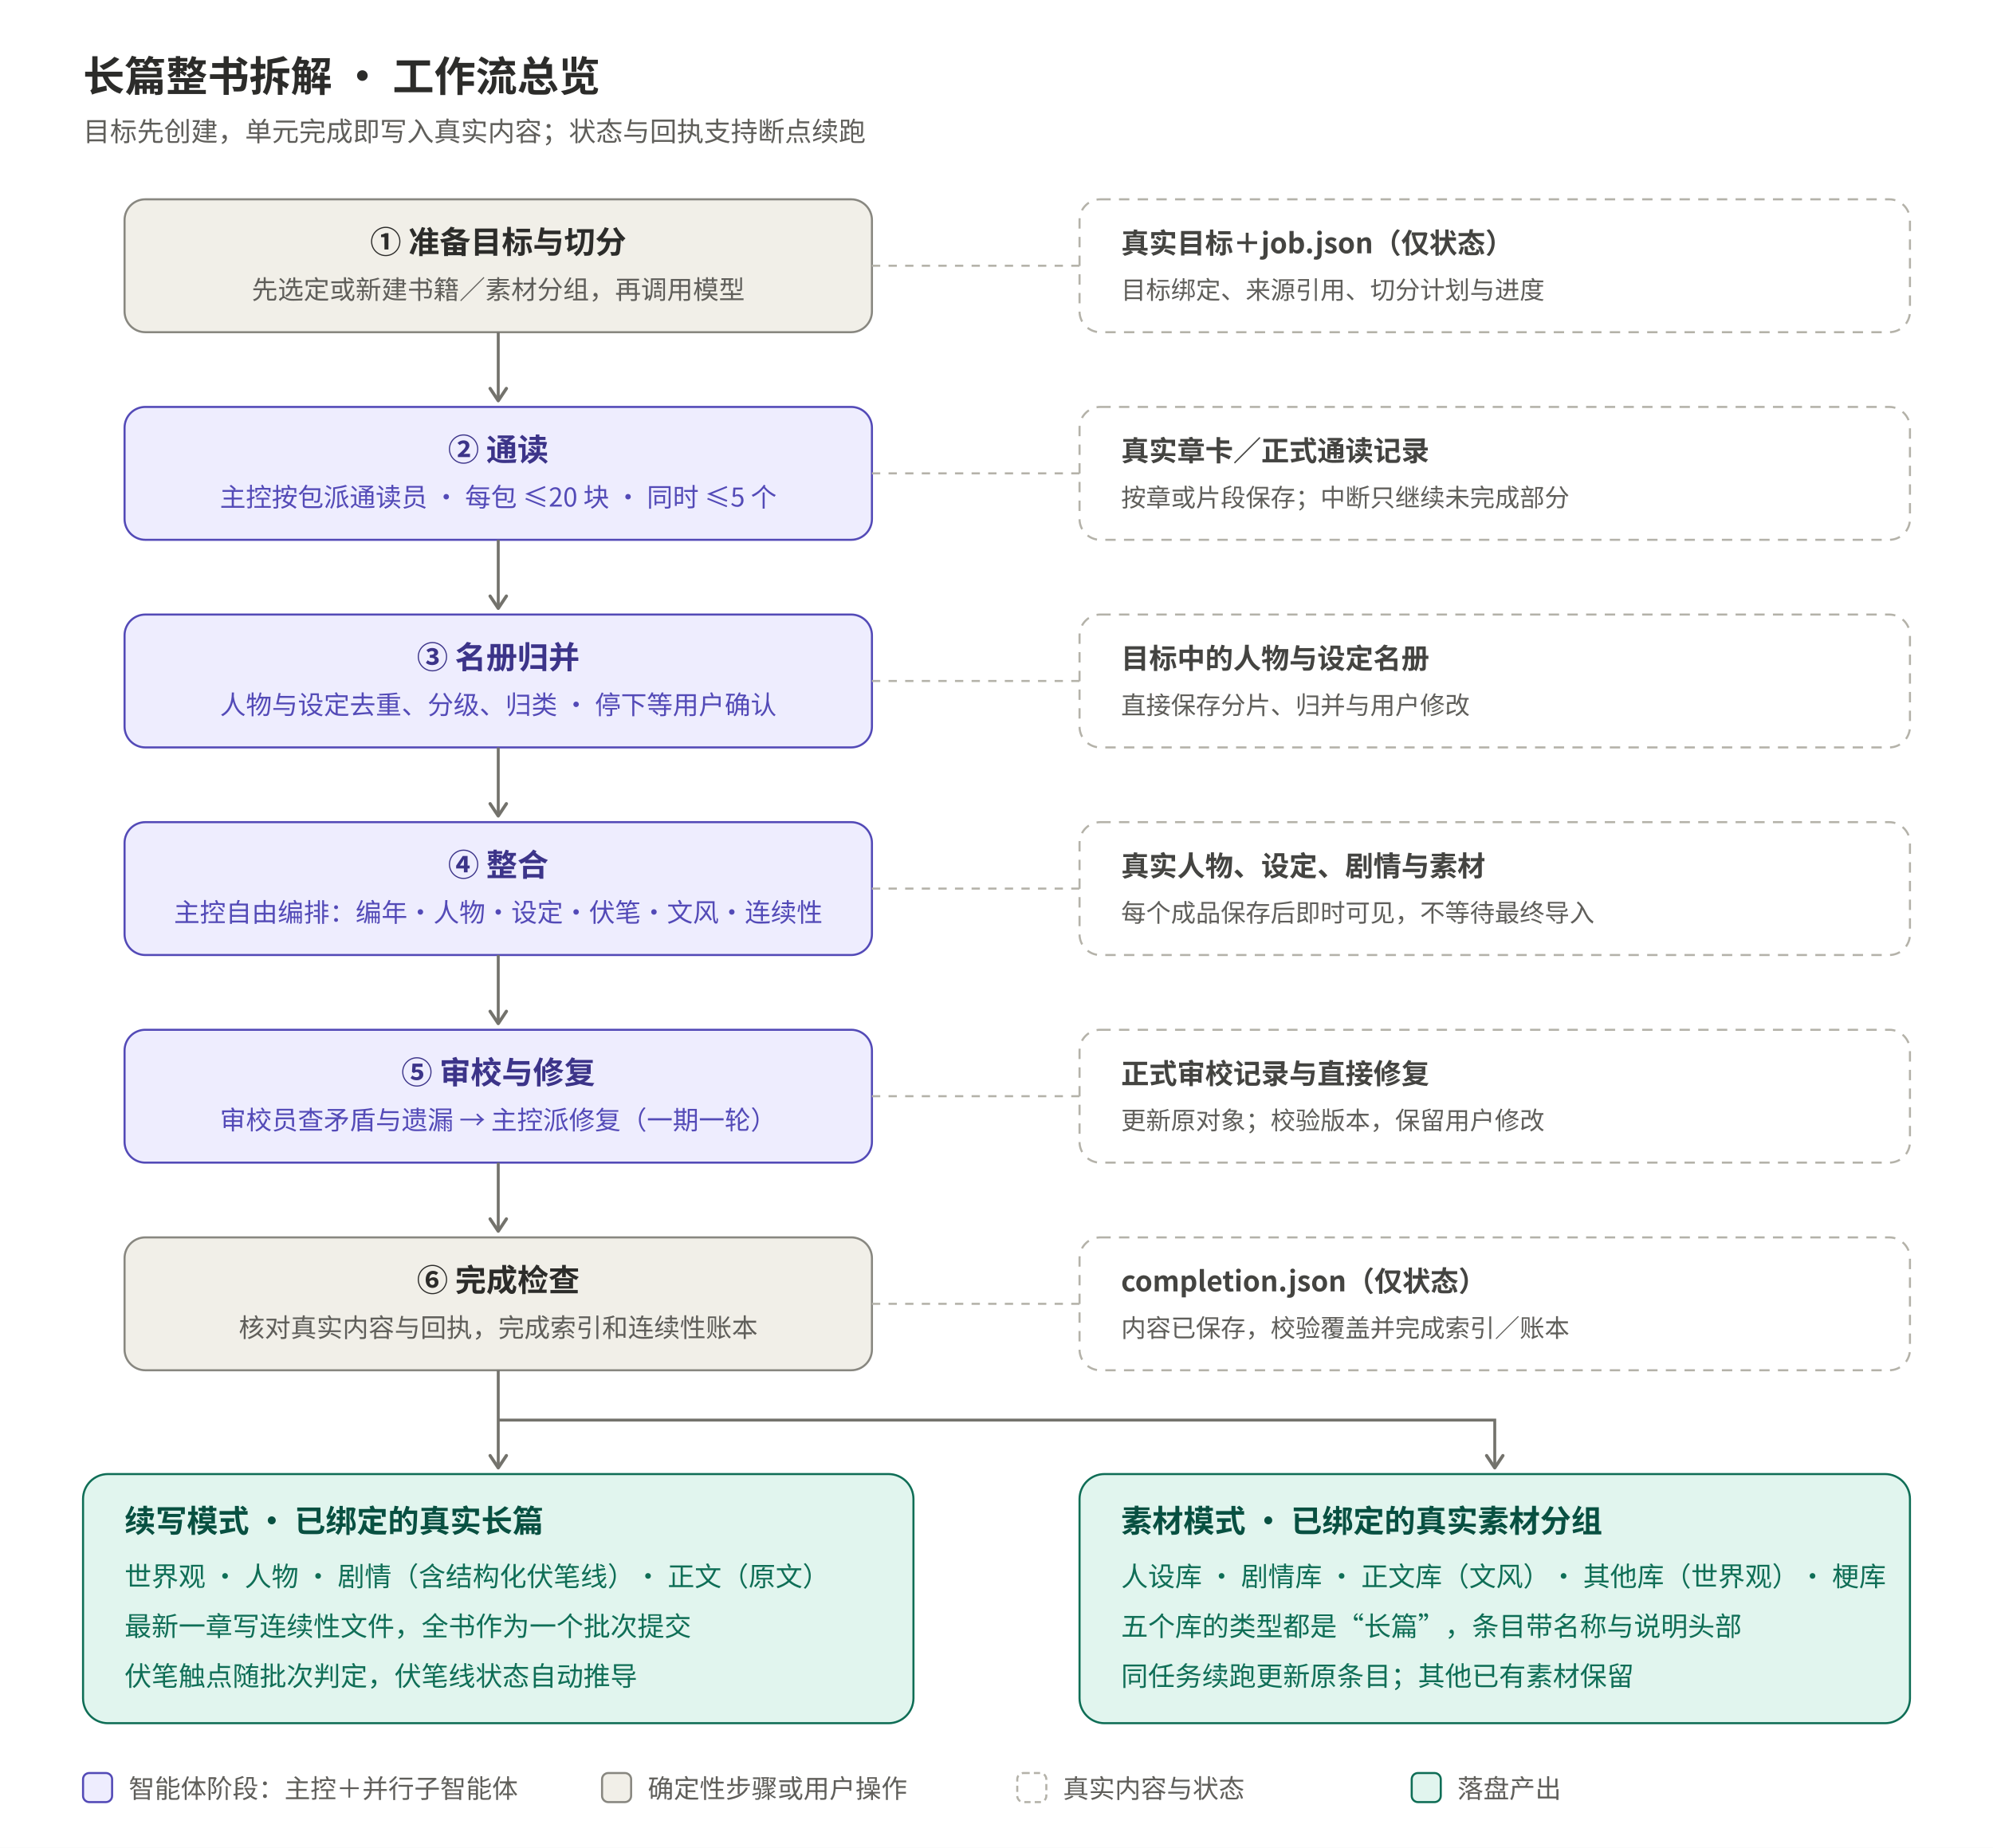
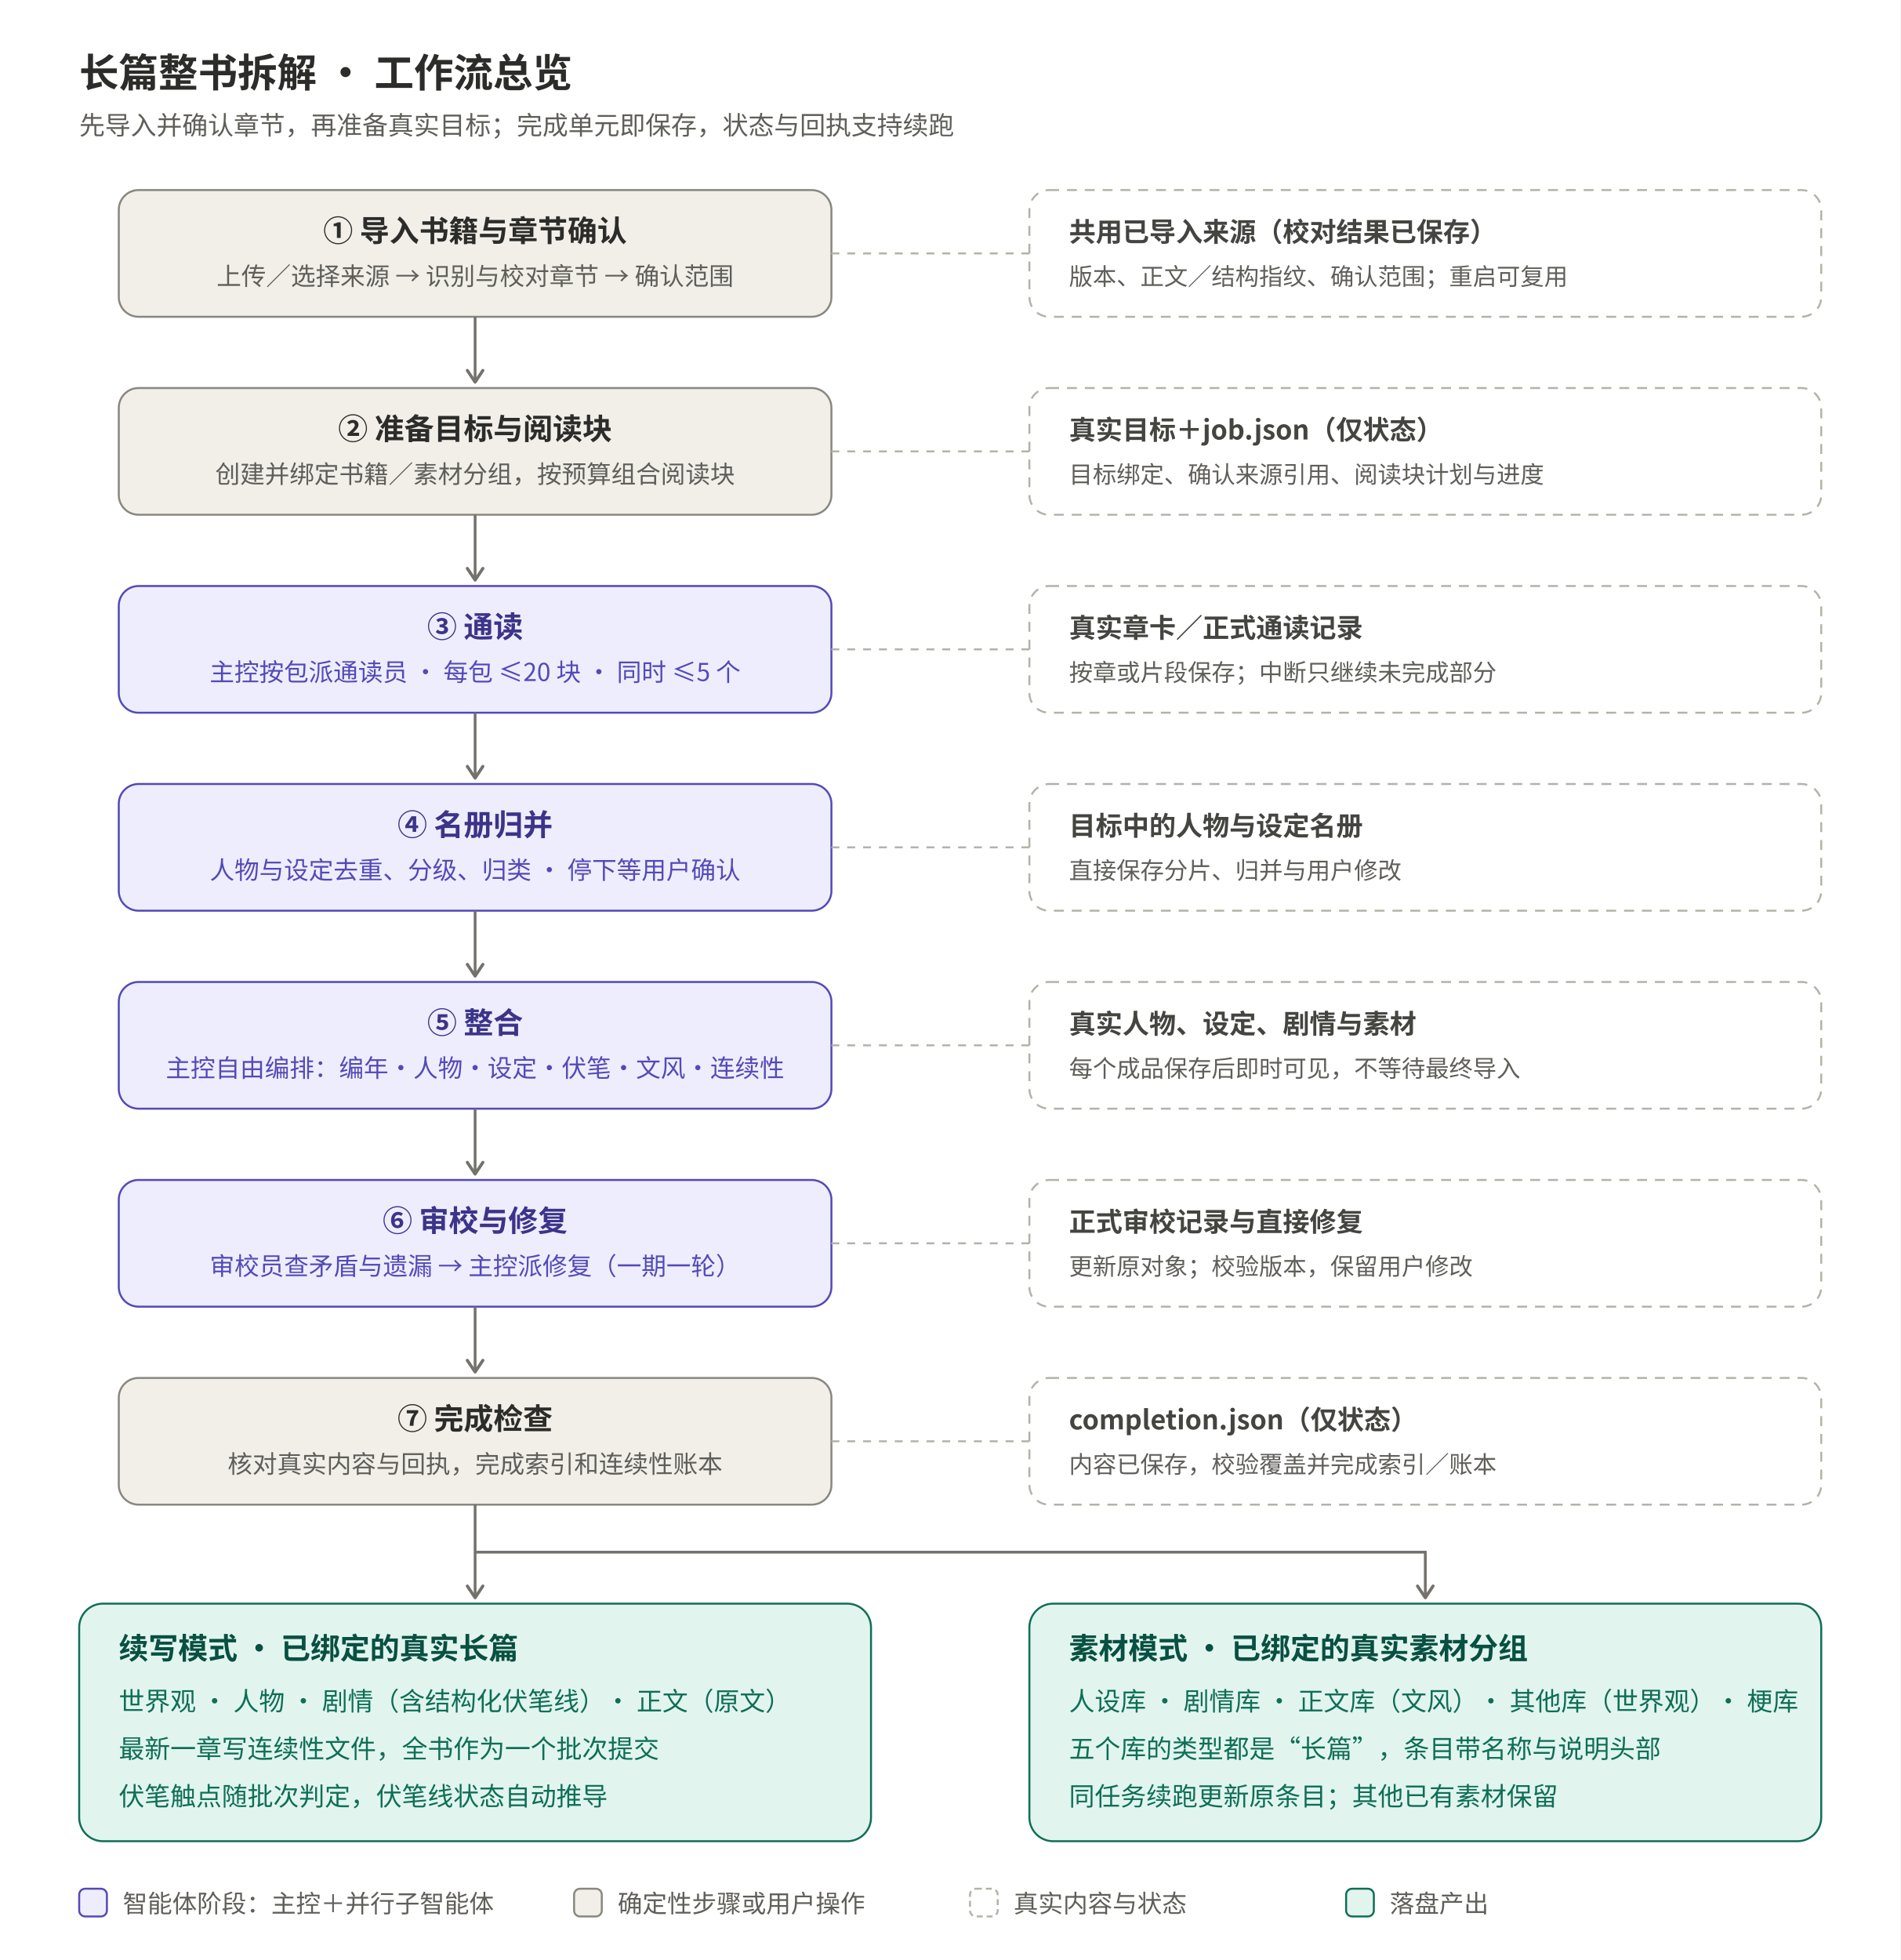
- <svg xmlns="http://www.w3.org/2000/svg" fill="#2C2C2A" width="960" height="890" viewBox="0 0 960 890" role="img">
+ <svg xmlns="http://www.w3.org/2000/svg" fill="#2C2C2A" width="960" height="990" viewBox="0 0 960 990" role="img">
  <defs>
    <style>
      svg { font-family: -apple-system, BlinkMacSystemFont, "PingFang SC", "Hiragino Sans GB", "Microsoft YaHei", "Noto Sans CJK SC", "Source Han Sans SC", sans-serif; }
      .h1 { font-size: 20px; font-weight: 600; }
      .lead { font-size: 13px; fill: #5F5E5A; }
      .st { font-size: 15px; font-weight: 600; }
      .ss { font-size: 12.5px; }
      .agent-t { fill: #3C3489; } .agent-s { fill: #534AB7; }
      .det-t { fill: #2C2C2A; } .det-s { fill: #5F5E5A; }
      .art-t { font-size: 13.5px; font-weight: 600; fill: #444441; }
      .art-s { font-size: 12px; fill: #5F5E5A; }
      .out-t { font-size: 15px; font-weight: 600; fill: #085041; }
      .out-s { font-size: 13px; fill: #0F6E56; }
      .legend { font-size: 12.5px; fill: #5F5E5A; }
    </style>
    <marker id="arrow" viewBox="0 0 10 10" refX="8" refY="5" markerWidth="7" markerHeight="7" orient="auto-start-reverse">
      <path d="M2 1L8 5L2 9" fill="none" stroke="#73726C" stroke-width="1.6" stroke-linecap="round" stroke-linejoin="round" />
    </marker>
  </defs>
-   <rect width="960" height="890" fill="#FFFFFF" />
+   <rect width="960" height="990" fill="#FFFFFF" />
  <text class="h1" x="40" y="44">长篇整书拆解 · 工作流总览</text>
-   <text class="lead" x="40" y="68">目标先创建，单元完成即写入真实内容；状态与回执支持断点续跑</text>
+   <text class="lead" x="40" y="68">先导入并确认章节，再准备真实目标；完成单元即保存，状态与回执支持续跑</text>
  <rect x="60" y="96" width="360" height="64" rx="10" fill="#F1EFE8" stroke="#888780" stroke-width="1" />
-   <text class="st det-t" x="240" y="122" text-anchor="middle">① 准备目标与切分</text>
-   <text class="ss det-s" x="240" y="144" text-anchor="middle">先选定或新建书籍／素材分组，再调用模型</text>
+   <text class="st det-t" x="240" y="122" text-anchor="middle">① 导入书籍与章节确认</text>
+   <text class="ss det-s" x="240" y="144" text-anchor="middle">上传／选择来源 → 识别与校对章节 → 确认范围</text>
  <line x1="240" y1="160" x2="240" y2="193" stroke="#73726C" stroke-width="1.4" marker-end="url(#arrow)" />
-   <rect x="60" y="196" width="360" height="64" rx="10" fill="#EEEDFE" stroke="#534AB7" stroke-width="1" />
-   <text class="st agent-t" x="240" y="222" text-anchor="middle">② 通读</text>
-   <text class="ss agent-s" x="240" y="244" text-anchor="middle">主控按包派通读员 · 每包 ≤20 块 · 同时 ≤5 个</text>
-   <line x1="240" y1="260" x2="240" y2="293" stroke="#73726C" stroke-width="1.4" marker-end="url(#arrow)" />
-   <rect x="60" y="296" width="360" height="64" rx="10" fill="#EEEDFE" stroke="#534AB7" stroke-width="1" />
-   <text class="st agent-t" x="240" y="322" text-anchor="middle">③ 名册归并</text>
-   <text class="ss agent-s" x="240" y="344" text-anchor="middle">人物与设定去重、分级、归类 · 停下等用户确认</text>
-   <line x1="240" y1="360" x2="240" y2="393" stroke="#73726C" stroke-width="1.4" marker-end="url(#arrow)" />
-   <rect x="60" y="396" width="360" height="64" rx="10" fill="#EEEDFE" stroke="#534AB7" stroke-width="1" />
-   <text class="st agent-t" x="240" y="422" text-anchor="middle">④ 整合</text>
-   <text class="ss agent-s" x="240" y="444" text-anchor="middle">主控自由编排：编年·人物·设定·伏笔·文风·连续性</text>
-   <line x1="240" y1="460" x2="240" y2="493" stroke="#73726C" stroke-width="1.4" marker-end="url(#arrow)" />
-   <rect x="60" y="496" width="360" height="64" rx="10" fill="#EEEDFE" stroke="#534AB7" stroke-width="1" />
-   <text class="st agent-t" x="240" y="522" text-anchor="middle">⑤ 审校与修复</text>
-   <text class="ss agent-s" x="240" y="544" text-anchor="middle">审校员查矛盾与遗漏 → 主控派修复（一期一轮）</text>
-   <line x1="240" y1="560" x2="240" y2="593" stroke="#73726C" stroke-width="1.4" marker-end="url(#arrow)" />
-   <rect x="60" y="596" width="360" height="64" rx="10" fill="#F1EFE8" stroke="#888780" stroke-width="1" />
-   <text class="st det-t" x="240" y="622" text-anchor="middle">⑥ 完成检查</text>
-   <text class="ss det-s" x="240" y="644" text-anchor="middle">核对真实内容与回执，完成索引和连续性账本</text>
-   <g stroke="#B4B2A9" stroke-width="1" stroke-dasharray="4 4">
-     <line x1="420" y1="128" x2="520" y2="128" />
-     <line x1="420" y1="228" x2="520" y2="228" />
-     <line x1="420" y1="328" x2="520" y2="328" />
-     <line x1="420" y1="428" x2="520" y2="428" />
-     <line x1="420" y1="528" x2="520" y2="528" />
-     <line x1="420" y1="628" x2="520" y2="628" />
+   <line x1="420" y1="128" x2="520" y2="128" stroke="#B4B2A9" stroke-width="1" stroke-dasharray="4 4" />
+   <rect x="520" y="96" width="400" height="64" rx="10" fill="#FFFFFF" stroke="#B4B2A9" stroke-width="1" stroke-dasharray="5 4" />
+   <text class="art-t" x="540" y="122">共用已导入来源（校对结果已保存）</text>
+   <text class="art-s" x="540" y="144">版本、正文／结构指纹、确认范围；重启可复用</text>
+   <g transform="translate(0 100)">
+     <rect x="60" y="96" width="360" height="64" rx="10" fill="#F1EFE8" stroke="#888780" stroke-width="1" />
+     <text class="st det-t" x="240" y="122" text-anchor="middle">② 准备目标与阅读块</text>
+     <text class="ss det-s" x="240" y="144" text-anchor="middle">创建并绑定书籍／素材分组，按预算组合阅读块</text>
+     <line x1="240" y1="160" x2="240" y2="193" stroke="#73726C" stroke-width="1.4" marker-end="url(#arrow)" />
+     <rect x="60" y="196" width="360" height="64" rx="10" fill="#EEEDFE" stroke="#534AB7" stroke-width="1" />
+     <text class="st agent-t" x="240" y="222" text-anchor="middle">③ 通读</text>
+     <text class="ss agent-s" x="240" y="244" text-anchor="middle">主控按包派通读员 · 每包 ≤20 块 · 同时 ≤5 个</text>
+     <line x1="240" y1="260" x2="240" y2="293" stroke="#73726C" stroke-width="1.4" marker-end="url(#arrow)" />
+     <rect x="60" y="296" width="360" height="64" rx="10" fill="#EEEDFE" stroke="#534AB7" stroke-width="1" />
+     <text class="st agent-t" x="240" y="322" text-anchor="middle">④ 名册归并</text>
+     <text class="ss agent-s" x="240" y="344" text-anchor="middle">人物与设定去重、分级、归类 · 停下等用户确认</text>
+     <line x1="240" y1="360" x2="240" y2="393" stroke="#73726C" stroke-width="1.4" marker-end="url(#arrow)" />
+     <rect x="60" y="396" width="360" height="64" rx="10" fill="#EEEDFE" stroke="#534AB7" stroke-width="1" />
+     <text class="st agent-t" x="240" y="422" text-anchor="middle">⑤ 整合</text>
+     <text class="ss agent-s" x="240" y="444" text-anchor="middle">主控自由编排：编年·人物·设定·伏笔·文风·连续性</text>
+     <line x1="240" y1="460" x2="240" y2="493" stroke="#73726C" stroke-width="1.4" marker-end="url(#arrow)" />
+     <rect x="60" y="496" width="360" height="64" rx="10" fill="#EEEDFE" stroke="#534AB7" stroke-width="1" />
+     <text class="st agent-t" x="240" y="522" text-anchor="middle">⑥ 审校与修复</text>
+     <text class="ss agent-s" x="240" y="544" text-anchor="middle">审校员查矛盾与遗漏 → 主控派修复（一期一轮）</text>
+     <line x1="240" y1="560" x2="240" y2="593" stroke="#73726C" stroke-width="1.4" marker-end="url(#arrow)" />
+     <rect x="60" y="596" width="360" height="64" rx="10" fill="#F1EFE8" stroke="#888780" stroke-width="1" />
+     <text class="st det-t" x="240" y="622" text-anchor="middle">⑦ 完成检查</text>
+     <text class="ss det-s" x="240" y="644" text-anchor="middle">核对真实内容与回执，完成索引和连续性账本</text>
+     <g stroke="#B4B2A9" stroke-width="1" stroke-dasharray="4 4">
+       <line x1="420" y1="128" x2="520" y2="128" />
+       <line x1="420" y1="228" x2="520" y2="228" />
+       <line x1="420" y1="328" x2="520" y2="328" />
+       <line x1="420" y1="428" x2="520" y2="428" />
+       <line x1="420" y1="528" x2="520" y2="528" />
+       <line x1="420" y1="628" x2="520" y2="628" />
+     </g>
+     <g fill="#FFFFFF" stroke="#B4B2A9" stroke-width="1" stroke-dasharray="5 4">
+       <rect x="520" y="96" width="400" height="64" rx="10" />
+       <rect x="520" y="196" width="400" height="64" rx="10" />
+       <rect x="520" y="296" width="400" height="64" rx="10" />
+       <rect x="520" y="396" width="400" height="64" rx="10" />
+       <rect x="520" y="496" width="400" height="64" rx="10" />
+       <rect x="520" y="596" width="400" height="64" rx="10" />
+     </g>
+     <text class="art-t" x="540" y="122">真实目标＋job.json（仅状态）</text>
+     <text class="art-s" x="540" y="144">目标绑定、确认来源引用、阅读块计划与进度</text>
+     <text class="art-t" x="540" y="222">真实章卡／正式通读记录</text>
+     <text class="art-s" x="540" y="244">按章或片段保存；中断只继续未完成部分</text>
+     <text class="art-t" x="540" y="322">目标中的人物与设定名册</text>
+     <text class="art-s" x="540" y="344">直接保存分片、归并与用户修改</text>
+     <text class="art-t" x="540" y="422">真实人物、设定、剧情与素材</text>
+     <text class="art-s" x="540" y="444">每个成品保存后即时可见，不等待最终导入</text>
+     <text class="art-t" x="540" y="522">正式审校记录与直接修复</text>
+     <text class="art-s" x="540" y="544">更新原对象；校验版本，保留用户修改</text>
+     <text class="art-t" x="540" y="622">completion.json（仅状态）</text>
+     <text class="art-s" x="540" y="644">内容已保存，校验覆盖并完成索引／账本</text>
+     <path d="M240 660 V707" fill="none" stroke="#73726C" stroke-width="1.4" marker-end="url(#arrow)" />
+     <path d="M240 684 H720 V707" fill="none" stroke="#73726C" stroke-width="1.4" marker-end="url(#arrow)" />
+     <rect x="40" y="710" width="400" height="120" rx="12" fill="#E1F5EE" stroke="#0F6E56" stroke-width="1" />
+     <text class="out-t" x="60" y="738">续写模式 · 已绑定的真实长篇</text>
+     <text class="out-s" x="60" y="764">世界观 · 人物 · 剧情（含结构化伏笔线）· 正文（原文）</text>
+     <text class="out-s" x="60" y="788">最新一章写连续性文件，全书作为一个批次提交</text>
+     <text class="out-s" x="60" y="812">伏笔触点随批次判定，伏笔线状态自动推导</text>
+     <rect x="520" y="710" width="400" height="120" rx="12" fill="#E1F5EE" stroke="#0F6E56" stroke-width="1" />
+     <text class="out-t" x="540" y="738">素材模式 · 已绑定的真实素材分组</text>
+     <text class="out-s" x="540" y="764">人设库 · 剧情库 · 正文库（文风）· 其他库（世界观）· 梗库</text>
+     <text class="out-s" x="540" y="788">五个库的类型都是“长篇”，条目带名称与说明头部</text>
+     <text class="out-s" x="540" y="812">同任务续跑更新原条目；其他已有素材保留</text>
+     <rect x="40" y="854" width="14" height="14" rx="3" fill="#EEEDFE" stroke="#534AB7" />
+     <text class="legend" x="62" y="866">智能体阶段：主控＋并行子智能体</text>
+     <rect x="290" y="854" width="14" height="14" rx="3" fill="#F1EFE8" stroke="#888780" />
+     <text class="legend" x="312" y="866">确定性步骤或用户操作</text>
+     <rect x="490" y="854" width="14" height="14" rx="3" fill="#FFFFFF" stroke="#B4B2A9" stroke-dasharray="3 2" />
+     <text class="legend" x="512" y="866">真实内容与状态</text>
+     <rect x="680" y="854" width="14" height="14" rx="3" fill="#E1F5EE" stroke="#0F6E56" />
+     <text class="legend" x="702" y="866">落盘产出</text>
  </g>
-   <g fill="#FFFFFF" stroke="#B4B2A9" stroke-width="1" stroke-dasharray="5 4">
-     <rect x="520" y="96" width="400" height="64" rx="10" />
-     <rect x="520" y="196" width="400" height="64" rx="10" />
-     <rect x="520" y="296" width="400" height="64" rx="10" />
-     <rect x="520" y="396" width="400" height="64" rx="10" />
-     <rect x="520" y="496" width="400" height="64" rx="10" />
-     <rect x="520" y="596" width="400" height="64" rx="10" />
-   </g>
-   <text class="art-t" x="540" y="122">真实目标＋job.json（仅状态）</text>
-   <text class="art-s" x="540" y="144">目标绑定、来源引用、切分计划与进度</text>
-   <text class="art-t" x="540" y="222">真实章卡／正式通读记录</text>
-   <text class="art-s" x="540" y="244">按章或片段保存；中断只继续未完成部分</text>
-   <text class="art-t" x="540" y="322">目标中的人物与设定名册</text>
-   <text class="art-s" x="540" y="344">直接保存分片、归并与用户修改</text>
-   <text class="art-t" x="540" y="422">真实人物、设定、剧情与素材</text>
-   <text class="art-s" x="540" y="444">每个成品保存后即时可见，不等待最终导入</text>
-   <text class="art-t" x="540" y="522">正式审校记录与直接修复</text>
-   <text class="art-s" x="540" y="544">更新原对象；校验版本，保留用户修改</text>
-   <text class="art-t" x="540" y="622">completion.json（仅状态）</text>
-   <text class="art-s" x="540" y="644">内容已保存，校验覆盖并完成索引／账本</text>
-   <path d="M240 660 V707" fill="none" stroke="#73726C" stroke-width="1.4" marker-end="url(#arrow)" />
-   <path d="M240 684 H720 V707" fill="none" stroke="#73726C" stroke-width="1.4" marker-end="url(#arrow)" />
-   <rect x="40" y="710" width="400" height="120" rx="12" fill="#E1F5EE" stroke="#0F6E56" stroke-width="1" />
-   <text class="out-t" x="60" y="738">续写模式 · 已绑定的真实长篇</text>
-   <text class="out-s" x="60" y="764">世界观 · 人物 · 剧情（含结构化伏笔线）· 正文（原文）</text>
-   <text class="out-s" x="60" y="788">最新一章写连续性文件，全书作为一个批次提交</text>
-   <text class="out-s" x="60" y="812">伏笔触点随批次判定，伏笔线状态自动推导</text>
-   <rect x="520" y="710" width="400" height="120" rx="12" fill="#E1F5EE" stroke="#0F6E56" stroke-width="1" />
-   <text class="out-t" x="540" y="738">素材模式 · 已绑定的真实素材分组</text>
-   <text class="out-s" x="540" y="764">人设库 · 剧情库 · 正文库（文风）· 其他库（世界观）· 梗库</text>
-   <text class="out-s" x="540" y="788">五个库的类型都是“长篇”，条目带名称与说明头部</text>
-   <text class="out-s" x="540" y="812">同任务续跑更新原条目；其他已有素材保留</text>
-   <rect x="40" y="854" width="14" height="14" rx="3" fill="#EEEDFE" stroke="#534AB7" />
-   <text class="legend" x="62" y="866">智能体阶段：主控＋并行子智能体</text>
-   <rect x="290" y="854" width="14" height="14" rx="3" fill="#F1EFE8" stroke="#888780" />
-   <text class="legend" x="312" y="866">确定性步骤或用户操作</text>
-   <rect x="490" y="854" width="14" height="14" rx="3" fill="#FFFFFF" stroke="#B4B2A9" stroke-dasharray="3 2" />
-   <text class="legend" x="512" y="866">真实内容与状态</text>
-   <rect x="680" y="854" width="14" height="14" rx="3" fill="#E1F5EE" stroke="#0F6E56" />
-   <text class="legend" x="702" y="866">落盘产出</text>
</svg>
